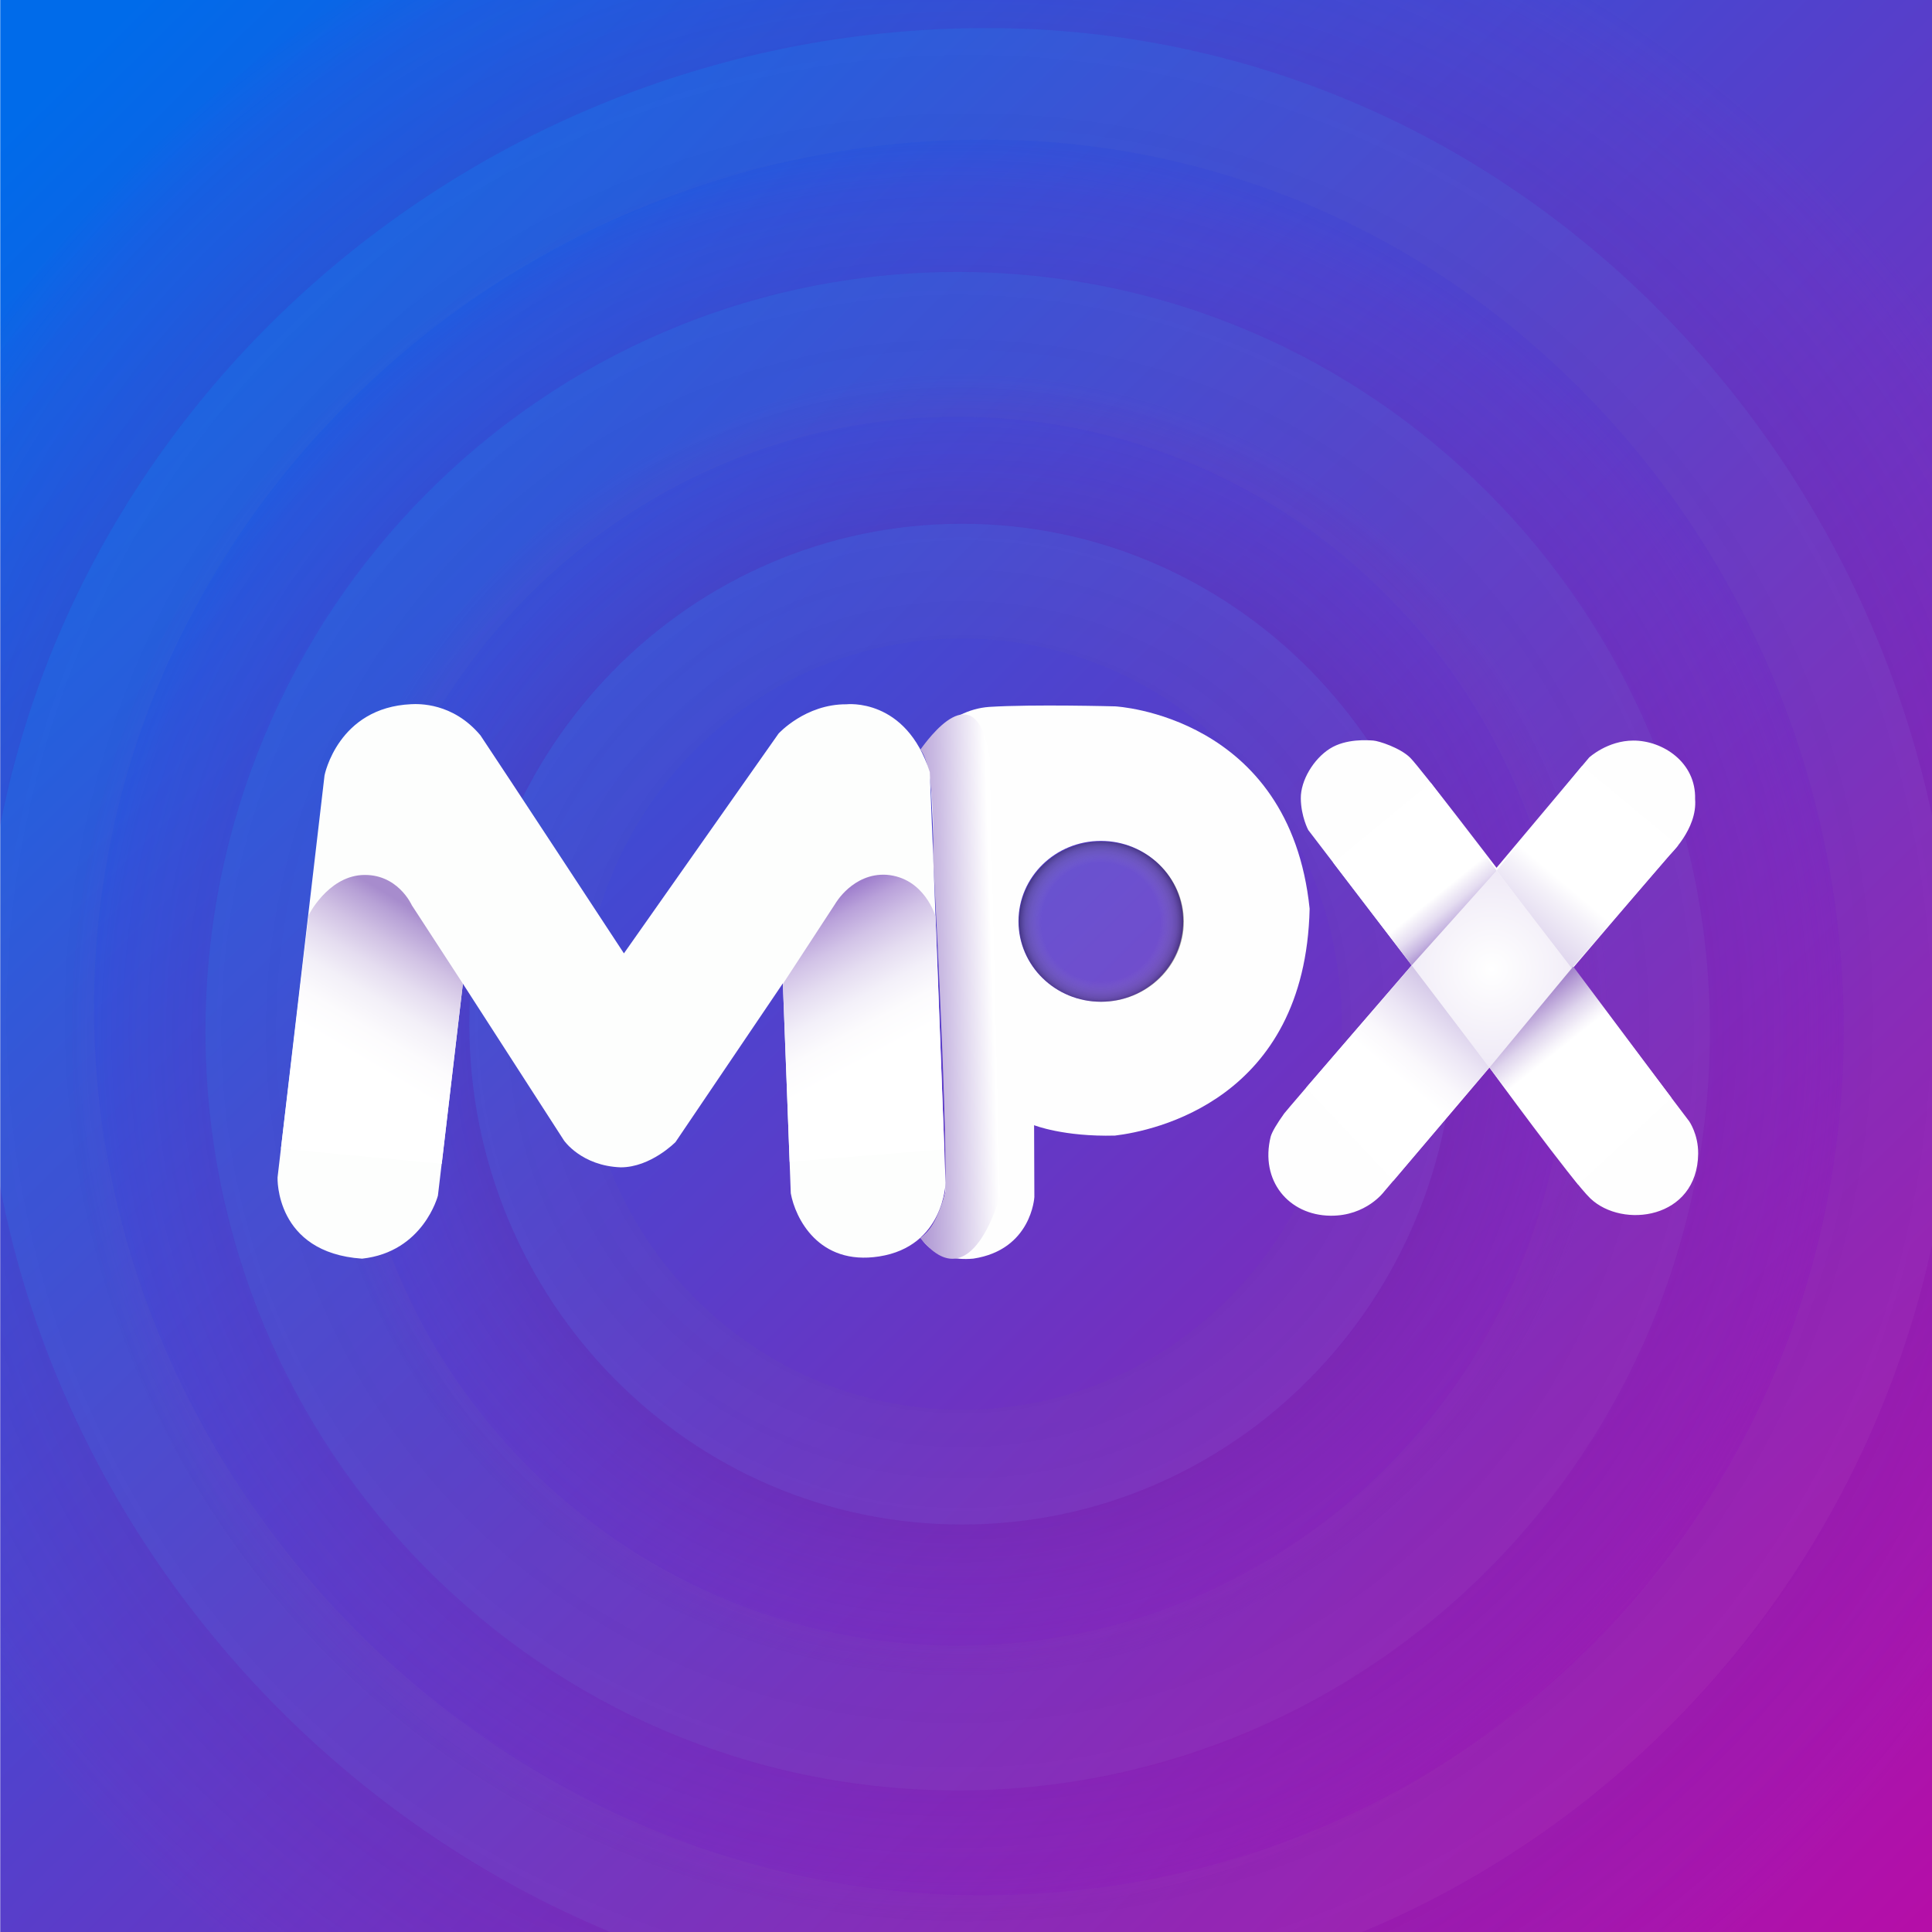
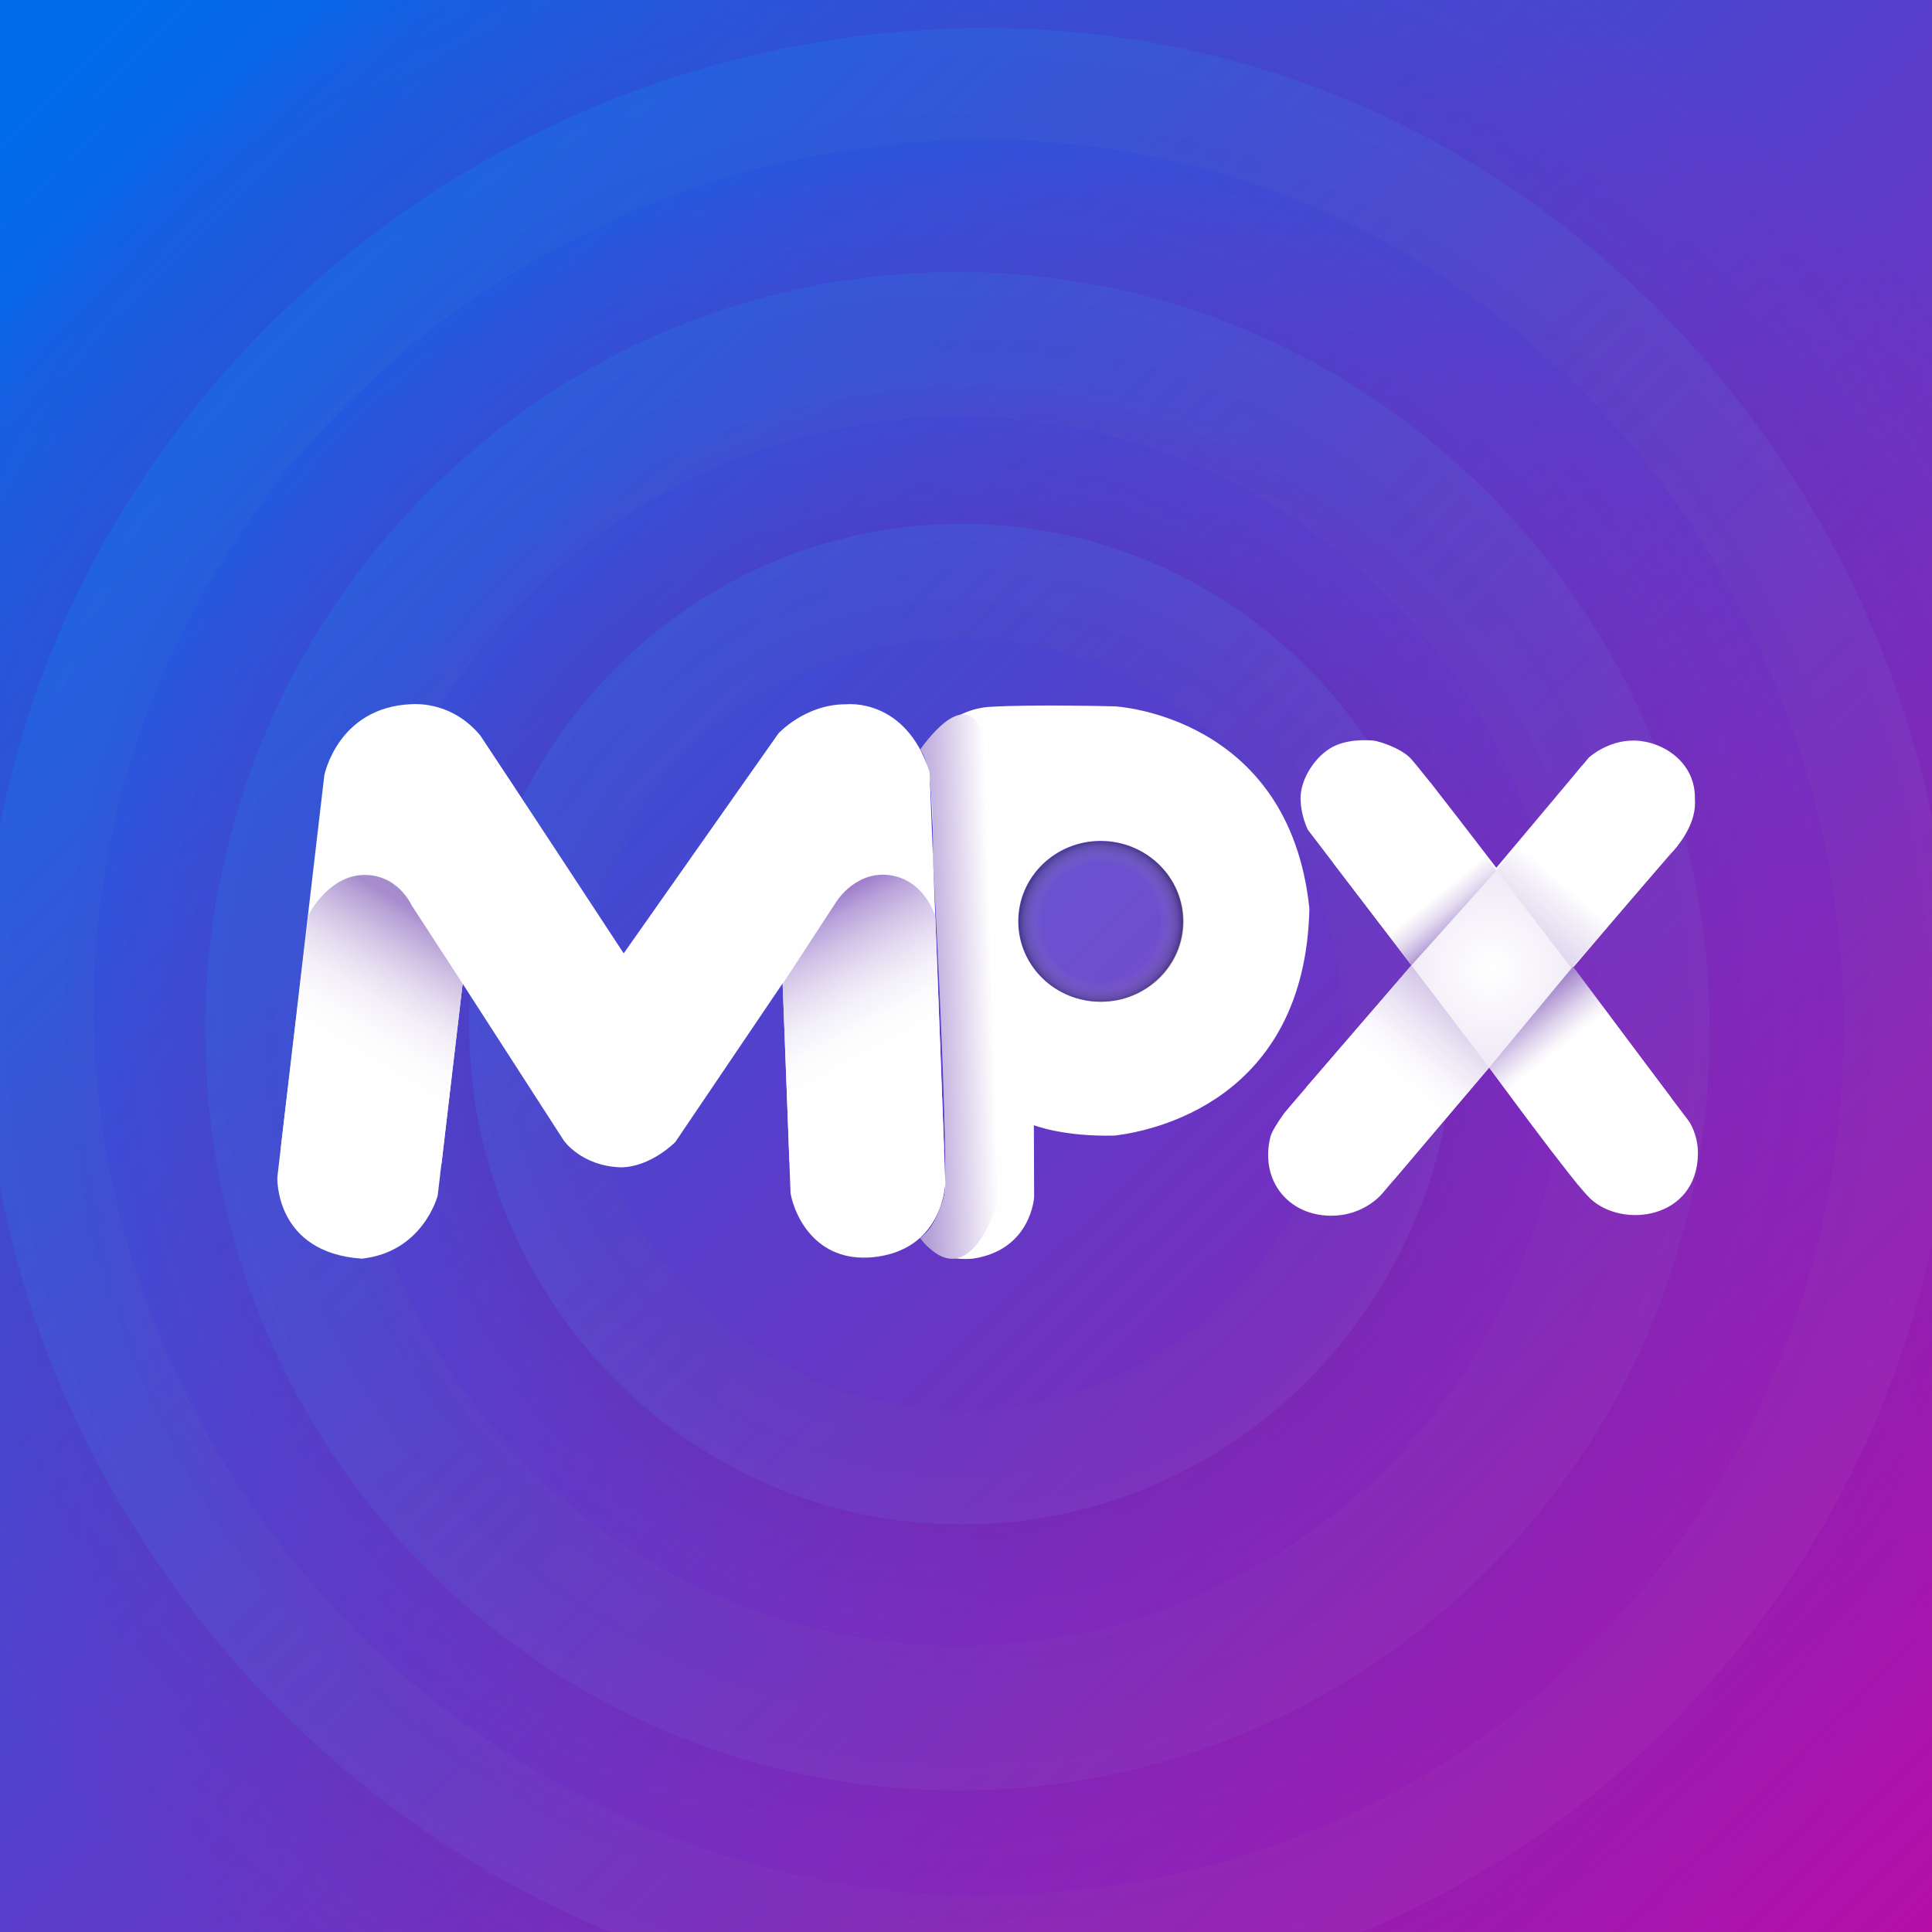
<svg xmlns="http://www.w3.org/2000/svg" xmlns:xlink="http://www.w3.org/1999/xlink" id="icon" viewBox="0 0 1254 1254">
  <defs>
    <radialGradient id="radial-gradient" cx="788.07" cy="172.02" fx="788.07" fy="172.02" r="387.03" gradientUnits="userSpaceOnUse">
      <stop offset="0" stop-color="#fff" />
      <stop offset=".6" stop-color="#c5b1df" />
      <stop offset="1" stop-color="#a282cc" />
    </radialGradient>
    <linearGradient id="linear-gradient" x1="696.96" y1="278.51" x2="823.53" y2="127.12" gradientUnits="userSpaceOnUse">
      <stop offset=".24" stop-color="#fff" />
      <stop offset=".32" stop-color="#faf8fc" />
      <stop offset=".42" stop-color="#ece6f5" />
      <stop offset=".54" stop-color="#d5c9e8" />
      <stop offset=".67" stop-color="#b5a1d8" />
      <stop offset=".78" stop-color="#9578c7" />
    </linearGradient>
    <linearGradient id="linear-gradient-2" x1="886.58" y1="55.64" x2="696.71" y2="280.41" gradientUnits="userSpaceOnUse">
      <stop offset=".27" stop-color="#fff" />
      <stop offset=".31" stop-color="#f4f1f9" />
      <stop offset=".52" stop-color="#c6b5e0" />
      <stop offset=".68" stop-color="#a990d0" />
      <stop offset=".76" stop-color="#9f82cb" />
    </linearGradient>
    <linearGradient id="linear-gradient-3" x1="719.32" y1="81.81" x2="896.5" y2="301.17" gradientUnits="userSpaceOnUse">
      <stop offset=".19" stop-color="#fff" />
      <stop offset=".2" stop-color="#f8f6fb" />
      <stop offset=".23" stop-color="#e5ddf1" />
      <stop offset=".26" stop-color="#c7b6e1" />
      <stop offset=".29" stop-color="#a386cd" />
    </linearGradient>
    <linearGradient id="linear-gradient-4" x1="858.32" y1="260.89" x2="750.58" y2="125.64" gradientUnits="userSpaceOnUse">
      <stop offset=".26" stop-color="#fff" />
      <stop offset=".29" stop-color="#f6f3fa" />
      <stop offset=".35" stop-color="#dfd5ed" />
      <stop offset=".42" stop-color="#bba4d8" />
      <stop offset=".46" stop-color="#a688cd" />
    </linearGradient>
    <radialGradient id="radial-gradient-2" cx="540.04" cy="110.09" fx="540.04" fy="110.09" r="71.14" gradientTransform="translate(-5.62 31.53)" gradientUnits="userSpaceOnUse">
      <stop offset=".54" stop-color="#fff" stop-opacity=".1" />
      <stop offset=".69" stop-color="#787878" stop-opacity=".31" />
      <stop offset=".78" stop-color="#000" stop-opacity=".5" />
    </radialGradient>
    <linearGradient id="linear-gradient-5" x1="473.71" y1="182.35" x2="377.84" y2="185.38" gradientUnits="userSpaceOnUse">
      <stop offset=".1" stop-color="#fff" />
      <stop offset=".43" stop-color="#cbbce3" />
      <stop offset=".67" stop-color="#a990d0" />
      <stop offset=".79" stop-color="#9d80ca" />
    </linearGradient>
    <linearGradient id="linear-gradient-6" x1="408.05" y1="269.22" x2="288" y2="46.67" gradientUnits="userSpaceOnUse">
      <stop offset=".18" stop-color="#fff" />
      <stop offset=".26" stop-color="#fcfbfd" />
      <stop offset=".33" stop-color="#f3f0f9" />
      <stop offset=".4" stop-color="#e5ddf1" />
      <stop offset=".47" stop-color="#d2c3e7" />
      <stop offset=".54" stop-color="#b9a1da" />
      <stop offset=".59" stop-color="#9f7fcd" />
    </linearGradient>
    <linearGradient id="linear-gradient-7" x1="31.23" y1="271.78" x2="144.1" y2="81.55" gradientUnits="userSpaceOnUse">
      <stop offset=".21" stop-color="#fff" />
      <stop offset=".3" stop-color="#fcfbfd" />
      <stop offset=".39" stop-color="#f3f0f8" />
      <stop offset=".47" stop-color="#e5ddf0" />
      <stop offset=".55" stop-color="#d1c2e4" />
      <stop offset=".63" stop-color="#b7a1d6" />
      <stop offset=".67" stop-color="#a78ccd" />
    </linearGradient>
    <symbol id="MPX" viewBox="0 0 922.07 360.17">
      <g id="MPX-2" data-name="MPX">
        <g id="X">
          <path id="Contour" d="M791.2,106.24l60.14-71.59s11.89-10.97,28.73-10.97c19.14,0,40.67,14.2,40.02,37.96,1.6,19.69-16.89,36.57-16.89,36.57l-62.35,73.02,75.36,99.5s6.01,8.48,5.86,21.14c-.5,42.42-49.08,48.91-69.98,28.98-11.79-11.24-65.52-84.95-65.52-84.95l-68.31,80.5s-11.59,15.95-34.87,15.68c-27.13-.31-45.85-22.75-38.78-51.33.92-3.22,4.11-8.49,8.78-15.04,1.99-2.74,82.75-96.16,82.75-96.16l-67.15-87.82s-4.69-8.78-4.83-20.48c-.14-11.7,8.3-25.65,18.85-32.32,10.55-6.67,24.77-5.49,28.24-5.26s17.49,4.72,23.95,11.18,55.98,71.38,55.98,71.38Z" fill="#fefefe" />
          <polygon id="Center_Shadow" data-name="Center Shadow" points="736.16 169.56 791.25 108.13 839.98 171.48 786.58 235.9 736.16 169.56" fill="url(#radial-gradient)" />
          <polygon id="Shadow_Bottom_Left" data-name="Shadow Bottom Left" points="736.16 169.56 786.58 235.9 724.27 309.33 667.62 249.02 736.16 169.56" fill="url(#linear-gradient)" />
          <polygon id="Shadow_Top_RIght" data-name="Shadow Top RIght" points="791.25 108.13 839.98 171.48 908.99 91.81 846.74 40.13 791.25 108.13" fill="url(#linear-gradient-2)" />
          <polygon id="Shadow_Top_Left" data-name="Shadow Top Left" points="736.16 169.56 791.25 108.13 748.49 51.01 685.25 102.98 736.16 169.56" fill="url(#linear-gradient-3)" />
          <polygon id="Shadow_Bottom_Right" data-name="Shadow Bottom Right" points="840.97 170.33 786.58 235.9 844.22 311.96 904.75 255.6 840.97 170.33" fill="url(#linear-gradient-4)" />
        </g>
        <g id="P">
          <path id="Contour-2" data-name="Contour" d="M543.72,1.48s-53.27-1.45-81.79.35c-27.91,1.97-44.26,27.69-44.26,27.69,3.48,3.69,6.05,16.87,6.05,16.87,0,0,12.87,246.73,9.49,270.89-4.01,21.81-15.64,29.19-15.64,29.19,0,0,8.15,15.78,34.01,13.47,37.86-5.73,39.64-39.98,39.64-39.98l-.17-46.63s19.19,7.62,52.5,6.74c24.69-2.96,123.49-22.72,126.34-147.23C656.99,7.27,543.72,1.48,543.72,1.48ZM534.38,193.2c-29.53,0-53.47-23.37-53.47-52.2s23.94-52.2,53.47-52.2,53.47,23.37,53.47,52.2-23.94,52.2-53.47,52.2Z" fill="#fefefe" />
          <ellipse id="Internal_Shadow" data-name="Internal Shadow" cx="534.72" cy="141.2" rx="53.5" ry="52" fill="url(#radial-gradient-2)" />
          <path id="M_Shadow" data-name="M Shadow" d="M425.4,98.39s2.28-56.23-8.16-68.88c4.13-5.42,36.2-51.53,44.95,5.13,1.08,56.78,6.65,284.69,6.65,284.69,0,0-18.24,69.2-51.7,27.14,0,0,8.74-2.36,16.45-29.9.81-58.44-8.19-218.18-8.19-218.18Z" fill="url(#linear-gradient-5)" />
        </g>
        <g id="M">
          <path id="M-2" data-name="M" d="M0,307.25L30.5,46.26S39.12,2.25,86.74.07c4.6-.21,26.98-1.21,44.95,20.23,12.89,19.17,93.13,141.5,93.13,141.5L325.18,19.14S342.59-.04,369.26.13c0,0,38.6-4.56,54.09,44,2.24,50.96,10.25,266.55,10.25,266.55,0,0-.9,41.27-43.14,47.84-39.5,6.14-54.48-25.18-57.34-40.99-.42-13.48-5.14-136.27-5.14-136.27l-69.67,103.01s-16.07,16.41-35.54,16.41c-25.52-.91-36.85-17.42-36.85-17.42l-65.63-101.77-16.2,137.54s-9.37,36.59-49.23,40.93C-1.85,356.09,0,307.25,0,307.25Z" fill="#fdfefd" />
          <path id="Shadow_right" data-name="Shadow right" d="M427.08,137.86s-7.09-25.18-31.9-27.07c-21.79-1.23-33.17,18.77-33.17,18.77l-34.02,52.07,4.39,115.45,100.4-8.12-5.71-151.1Z" fill="url(#linear-gradient-6)" />
          <path id="Shadow_left" data-name="Shadow left" d="M20.19,136.96s12.1-24.36,34.17-25.98c23.53-1.53,32.82,19.63,32.82,19.63l33.11,50.87-13.71,116.89-104.36-9.82,17.98-151.58Z" fill="url(#linear-gradient-7)" />
        </g>
      </g>
    </symbol>
    <radialGradient id="radial-gradient-3" cx="741.59" cy="752.64" fx="741.59" fy="752.64" r="309.88" gradientUnits="userSpaceOnUse">
      <stop offset="0" stop-color="#000" stop-opacity="0" />
      <stop offset="1" stop-color="#b3b3b3" stop-opacity=".05" />
    </radialGradient>
    <radialGradient id="radial-gradient-4" cx="741.59" cy="752.64" fx="741.59" fy="752.64" r="406.64" gradientUnits="userSpaceOnUse">
      <stop offset="0" stop-color="#000" stop-opacity=".6" />
      <stop offset=".95" stop-color="#971fb7" stop-opacity=".07" />
      <stop offset="1" stop-color="#ab23cf" stop-opacity="0" />
    </radialGradient>
    <radialGradient id="radial-gradient-5" cx="738.91" cy="757.04" fx="738.91" fy="757.04" r="471.65" gradientUnits="userSpaceOnUse">
      <stop offset="0" stop-color="#000" stop-opacity="0" />
      <stop offset="1" stop-color="#b3b3b3" stop-opacity=".05" />
    </radialGradient>
    <radialGradient id="radial-gradient-6" cx="738.91" cy="757.04" fx="738.91" fy="757.04" r="555.57" gradientUnits="userSpaceOnUse">
      <stop offset="0" stop-color="#000" stop-opacity=".6" />
      <stop offset=".95" stop-color="#971fb7" stop-opacity=".07" />
      <stop offset="1" stop-color="#ab23cf" stop-opacity="0" />
    </radialGradient>
    <radialGradient id="radial-gradient-7" cx="745.89" cy="748.46" fx="745.89" fy="748.46" r="616.43" xlink:href="#radial-gradient-5" />
    <radialGradient id="radial-gradient-8" cx="745.89" cy="748.46" fx="745.89" fy="748.46" r="747.18" gradientUnits="userSpaceOnUse">
      <stop offset="0" stop-color="#000" stop-opacity=".6" />
      <stop offset=".95" stop-color="#971fb7" stop-opacity=".07" />
      <stop offset="1" stop-color="#ab23cf" stop-opacity="0" />
    </radialGradient>
    <symbol id="Rings" viewBox="0 0 1491.77 1496.93">
      <g>
        <g id="Ring_1" data-name="Ring 1">
          <path id="Inner" d="M741.59,440.35c-169.8,0-307.46,139.82-307.46,312.29s137.65,312.29,307.46,312.29,307.46-139.82,307.46-312.29-137.65-312.29-307.46-312.29ZM741.59,993.32c-130.87,0-236.96-107.76-236.96-240.68s106.09-240.68,236.96-240.68,236.96,107.76,236.96,240.68-106.09,240.68-236.96,240.68Z" fill="url(#radial-gradient-3)" />
          <path id="Outer" d="M741.59,342.84c-222.82,0-403.45,183.47-403.45,409.79s180.63,409.79,403.45,409.79,403.45-183.47,403.45-409.79-180.63-409.79-403.45-409.79ZM741.59,1064.93c-169.8,0-307.46-139.82-307.46-312.29s137.65-312.29,307.46-312.29,307.46,139.82,307.46,312.29-137.65,312.29-307.46,312.29Z" fill="url(#radial-gradient-4)" />
        </g>
        <g id="Ring_2" data-name="Ring 2">
          <path id="Inner-2" data-name="Inner" d="M738.91,283.2c-259.28,0-469.46,212.14-469.46,473.84s210.18,473.84,469.46,473.84,469.46-212.14,469.46-473.84-210.18-473.84-469.46-473.84ZM738.91,1140.58c-209.87,0-380-171.72-380-383.54s170.13-383.54,380-383.54,380,171.72,380,383.54-170.13,383.54-380,383.54Z" fill="url(#radial-gradient-5)" />
          <path id="Outer-2" data-name="Outer" d="M738.91,198.9c-305.41,0-552.99,249.89-552.99,558.14s247.58,558.14,552.99,558.14,552.99-249.89,552.99-558.14S1044.31,198.9,738.91,198.9ZM738.91,1230.88c-259.28,0-469.46-212.14-469.46-473.84s210.18-473.84,469.46-473.84,469.46,212.14,469.46,473.84-210.18,473.84-469.46,473.84Z" fill="url(#radial-gradient-6)" />
        </g>
        <g id="Ring_3" data-name="Ring 3">
          <path id="Inner-3" data-name="Inner" d="M756.99,130.97c-341.49,0-626.47,273.8-626.47,610.1s283.28,624.9,624.77,624.9,605.97-272.62,605.97-608.92S1098.48,130.97,756.99,130.97ZM754.22,1296.36c-302.99,0-554.34-256.07-554.34-554.46S452.74,200.57,755.74,200.57s536.16,257.11,536.16,555.5-234.67,540.28-537.67,540.28Z" fill="url(#radial-gradient-7)" />
          <path id="Outer-3" data-name="Outer" d="M759.34,0C345.43,0,0,331.87,0,739.5s343.36,757.43,757.28,757.43,734.5-330.44,734.5-738.07S1173.26,0,759.34,0ZM755.28,1365.96c-341.49,0-624.77-288.6-624.77-624.9S415.5,130.97,756.99,130.97s604.27,289.78,604.27,626.07-264.49,608.92-605.97,608.92Z" fill="url(#radial-gradient-8)" />
        </g>
      </g>
    </symbol>
-     <linearGradient id="linear-gradient-8" x1="48.34" y1="38.93" x2="1424.37" y2="1436.99" gradientUnits="userSpaceOnUse">
+     <linearGradient id="linear-gradient-8" x1="48.19" y1="38.93" x2="1424.22" y2="1436.99" gradientUnits="userSpaceOnUse">
      <stop offset="0" stop-color="#006bea" />
      <stop offset="1" stop-color="#d0009e" />
    </linearGradient>
  </defs>
  <g id="icon-2" data-name="icon">
    <g id="Background">
-       <rect id="Gradient" x=".15" width="1254" height="1254" fill="url(#linear-gradient-8)" />
-       <use width="1491.77" height="1496.93" transform="translate(-146.85 -118) scale(1.04)" xlink:href="#Rings" />
+       <rect id="Gradient" width="1254" height="1254" fill="url(#linear-gradient-8)" />
+       <use width="1491.77" height="1496.93" transform="translate(-147 -118) scale(1.04)" xlink:href="#Rings" />
    </g>
-     <use width="922.07" height="360.17" transform="translate(180.15 457)" xlink:href="#MPX" />
+     <use width="922.07" height="360.17" transform="translate(180 457)" xlink:href="#MPX" />
  </g>
</svg>
